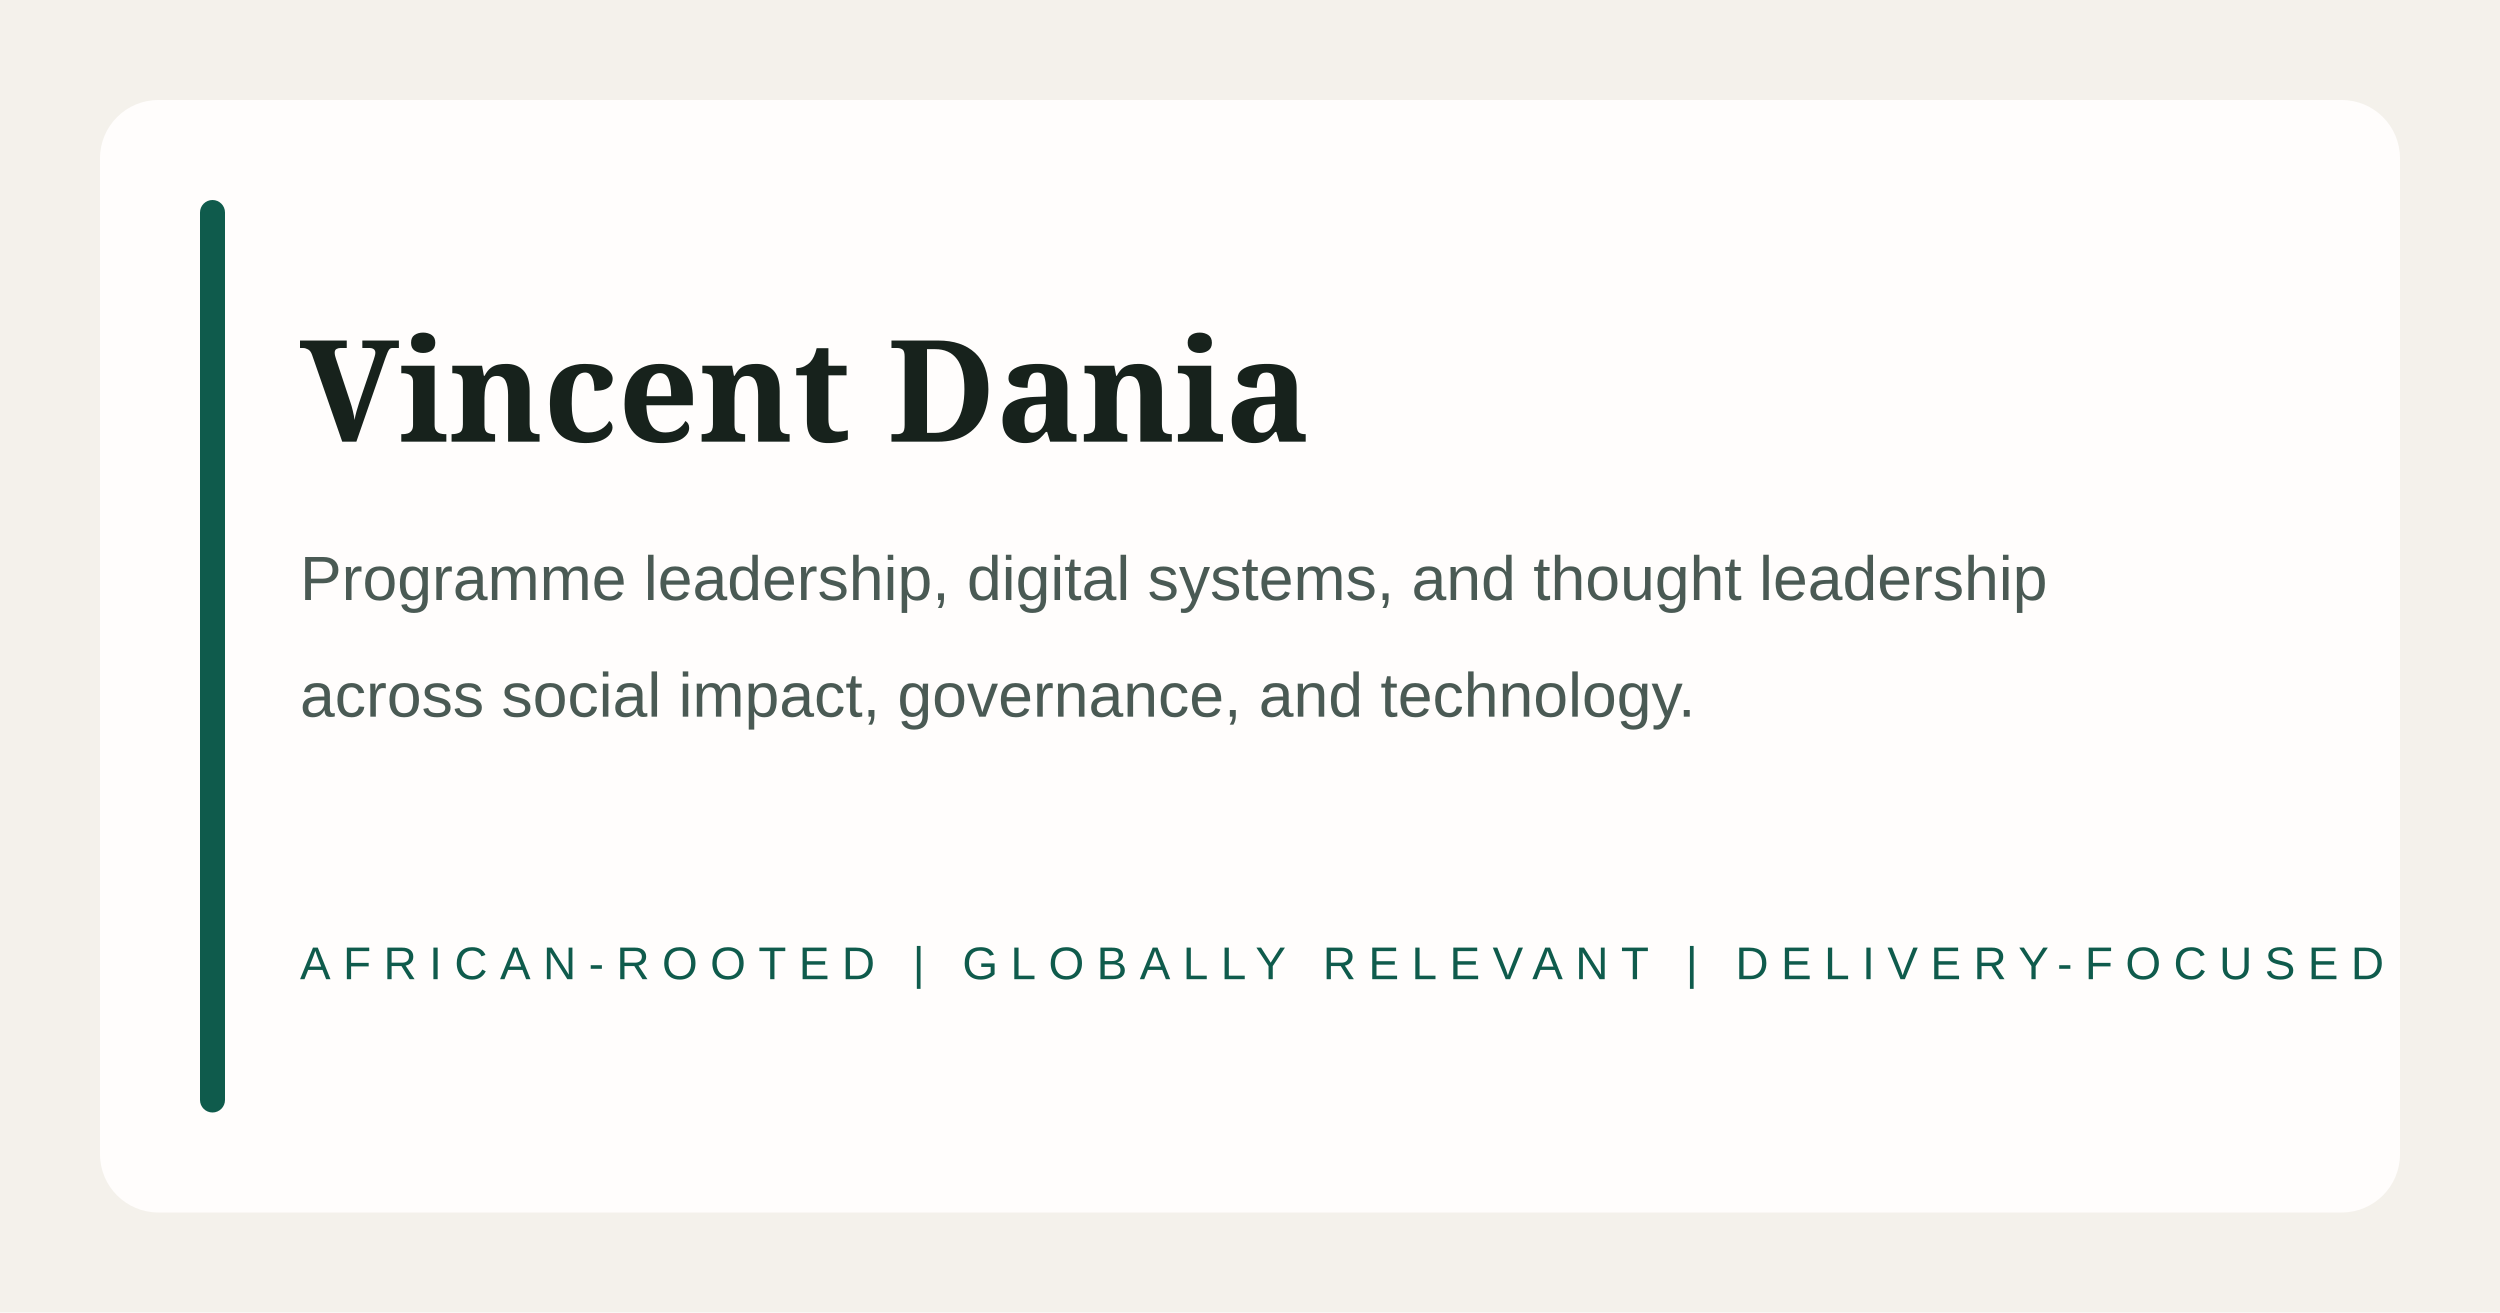
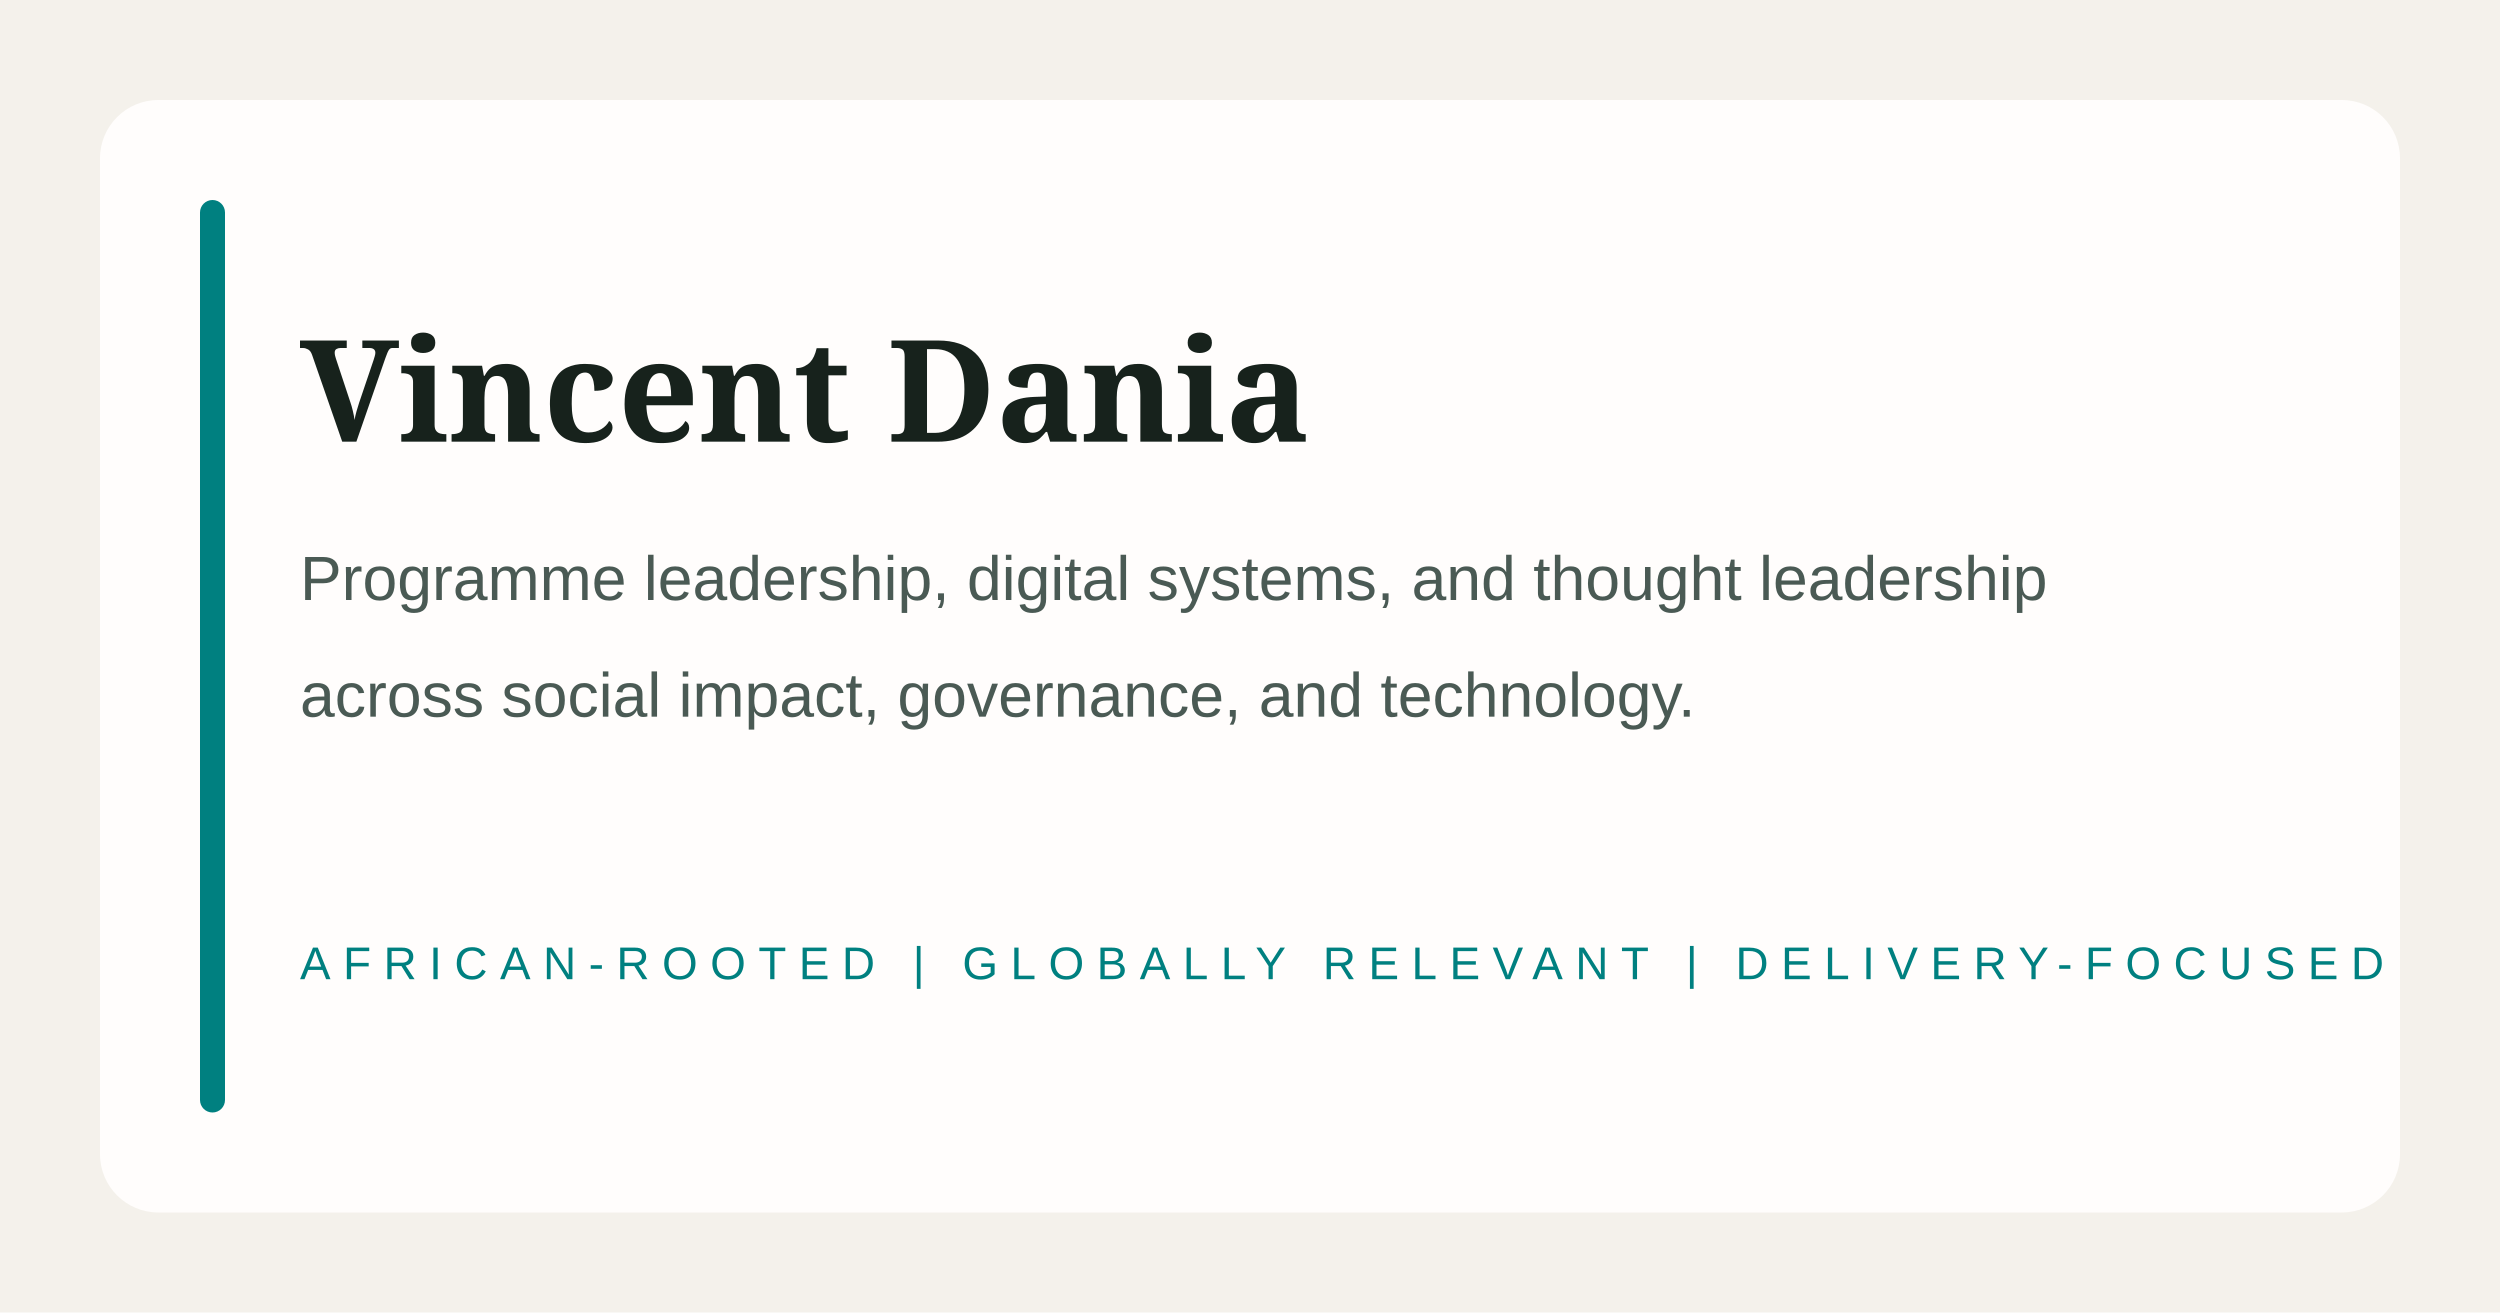
<svg xmlns="http://www.w3.org/2000/svg" width="1200" height="630" viewBox="0 0 1200 630" fill="none">
  <rect width="1200" height="630" fill="#F4F1EB" />
  <rect x="48" y="48" width="1104" height="534" rx="28" fill="#FFFDFC" />
-   <rect x="96" y="96" width="12" height="438" rx="6" fill="#0F5B4C" />
+   <rect x="96" y="96" width="12" height="438" rx="6" fill="#008080" />
  <text x="144" y="212" fill="#17221C" font-family="Georgia, serif" font-size="68" font-weight="700">
    Vincent Dania
  </text>
  <text x="144" y="288" fill="#4A5A54" font-family="Arial, sans-serif" font-size="30">
    Programme leadership, digital systems, and thought leadership
  </text>
  <text x="144" y="344" fill="#4A5A54" font-family="Arial, sans-serif" font-size="30">
    across social impact, governance, and technology.
  </text>
-   <text x="144" y="470" fill="#0F5B4C" font-family="Arial, sans-serif" font-size="22" letter-spacing="6">
+   <text x="144" y="470" fill="#008080" font-family="Arial, sans-serif" font-size="22" letter-spacing="6">
    AFRICAN-ROOTED | GLOBALLY RELEVANT | DELIVERY-FOCUSED
  </text>
</svg>
